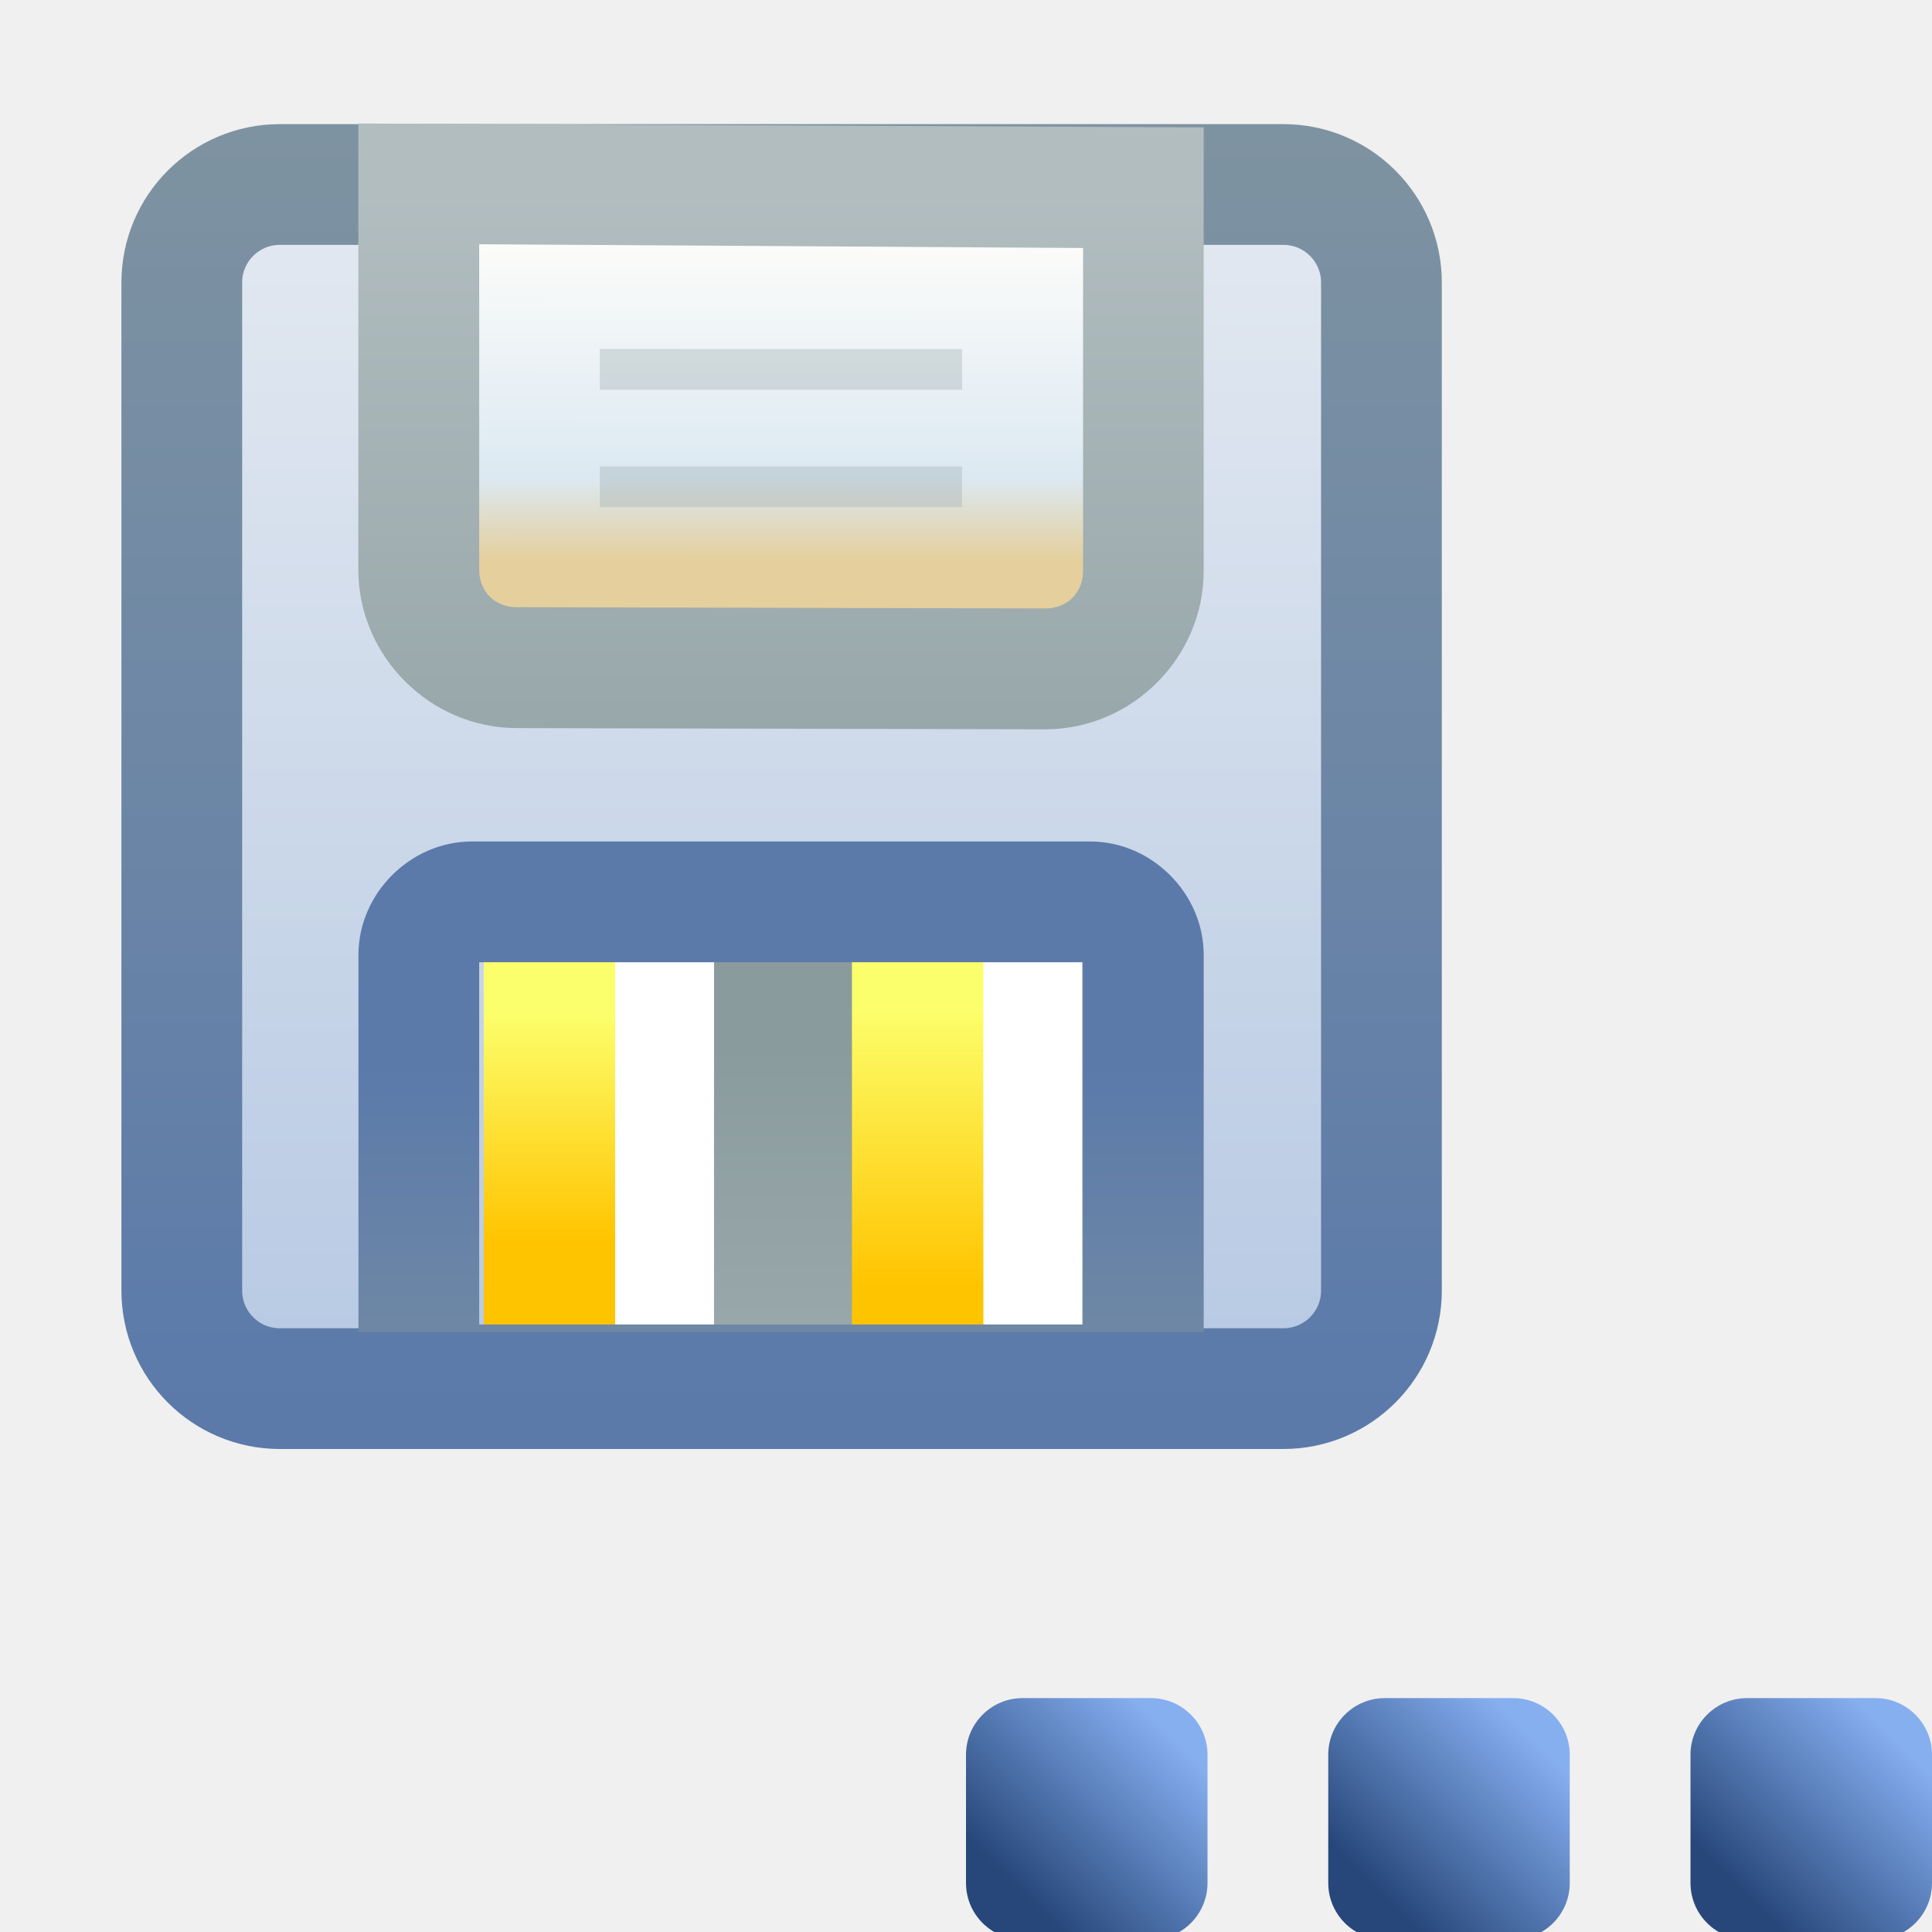
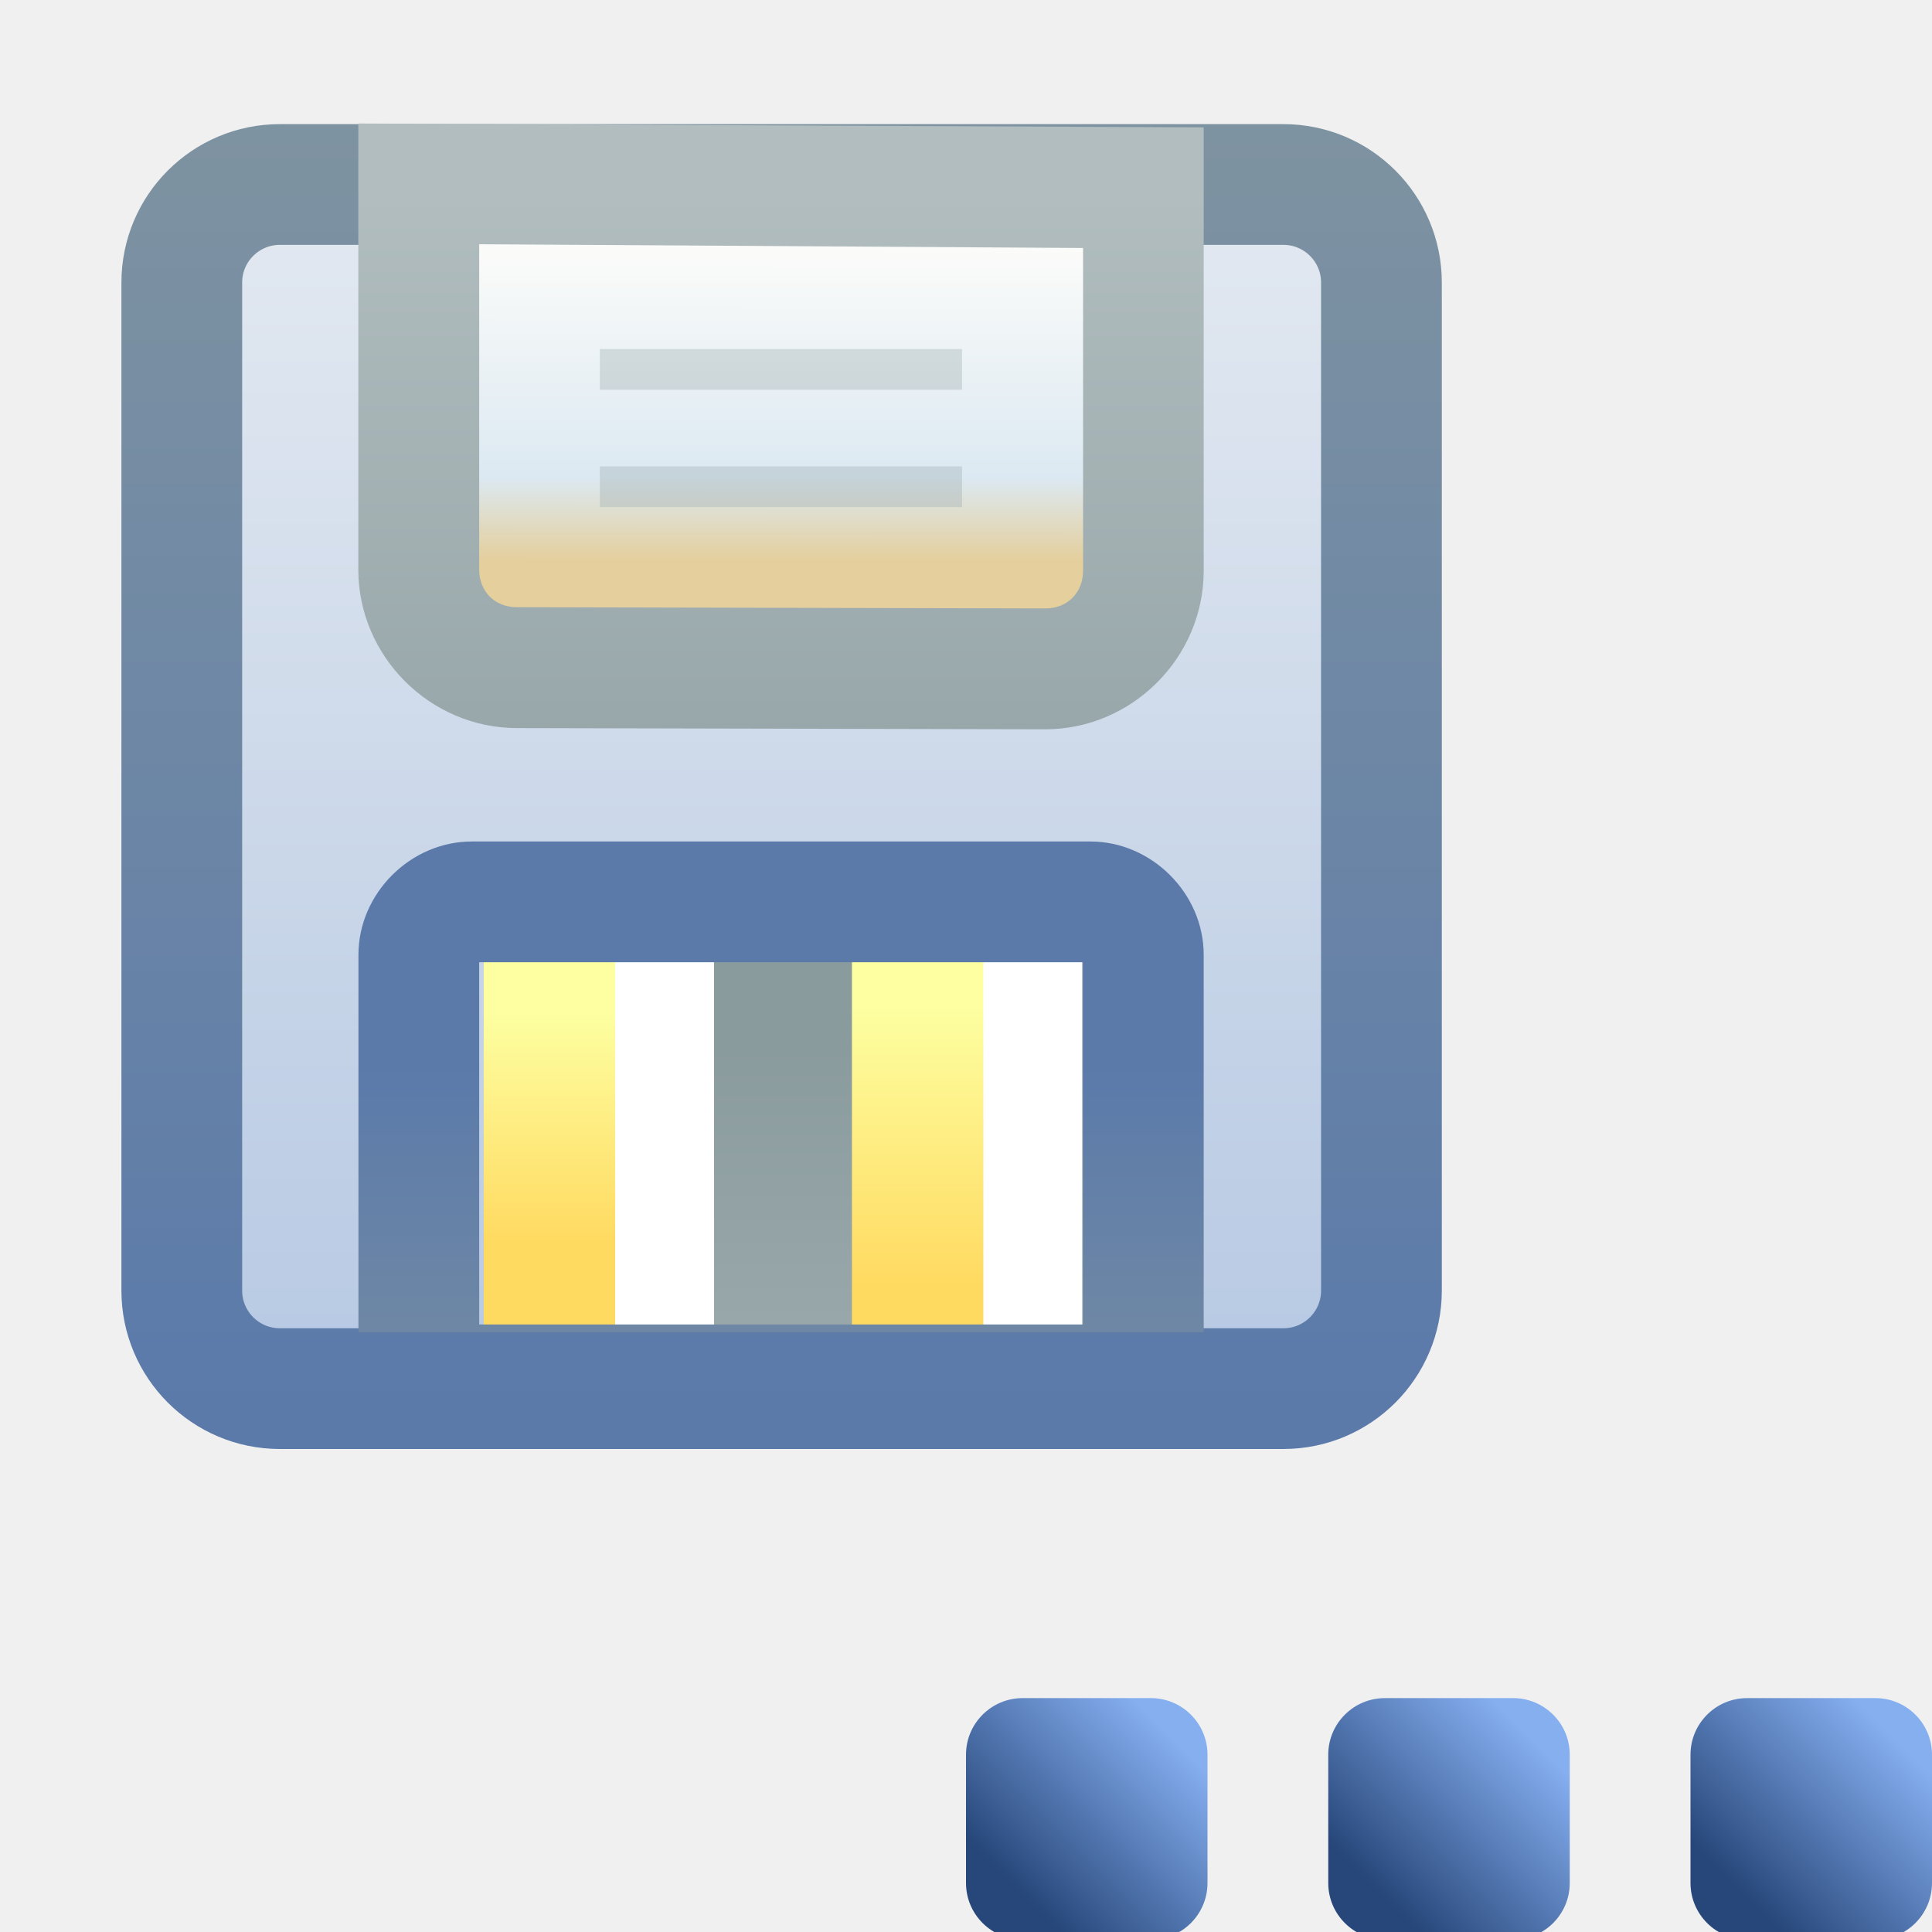
<svg xmlns="http://www.w3.org/2000/svg" xmlns:xlink="http://www.w3.org/1999/xlink" width="16" height="16" id="svg2" version="1.1">
  <defs id="defs4">
    <linearGradient id="linearGradient3985">
      <stop style="stop-color:#fcff6c;stop-opacity:1" offset="0" id="stop3987" />
      <stop style="stop-color:#ffc400;stop-opacity:1" offset="1" id="stop3989" />
    </linearGradient>
    <linearGradient id="linearGradient3049">
      <stop id="stop3051" offset="0" style="stop-color:#e4cf9d;stop-opacity:1;" />
      <stop style="stop-color:#dce9f2;stop-opacity:1" offset="0.415" id="stop3053" />
      <stop id="stop3055" offset="1" style="stop-color:#fefdfa;stop-opacity:1" />
    </linearGradient>
    <linearGradient id="linearGradient4987">
      <stop style="stop-color:#e4cf9d;stop-opacity:1;" offset="0" id="stop4989" />
      <stop id="stop4997" offset="0.383" style="stop-color:#b5cef2;stop-opacity:1" />
      <stop id="stop4995" offset="0.625" style="stop-color:#97b2d9;stop-opacity:1" />
      <stop style="stop-color:#f8f8fc;stop-opacity:1" offset="1" id="stop4991" />
    </linearGradient>
    <linearGradient id="linearGradient4893">
      <stop style="stop-color:#b7c9e3;stop-opacity:1;" offset="0" id="stop4895" />
      <stop style="stop-color:#f3f5f6;stop-opacity:1" offset="1" id="stop4897" />
    </linearGradient>
    <linearGradient id="linearGradient4883">
      <stop style="stop-color:#e4cf9d;stop-opacity:1;" offset="0" id="stop4885" />
      <stop id="stop4891" offset="0.167" style="stop-color:#dce9f2;stop-opacity:1" />
      <stop style="stop-color:#fefdfa;stop-opacity:1" offset="1" id="stop4887" />
    </linearGradient>
    <linearGradient id="linearGradient4780">
      <stop id="stop4782" offset="0" style="stop-color:#b1bdbf;stop-opacity:1" />
      <stop id="stop4784" offset="1" style="stop-color:#8a9b9e;stop-opacity:1" />
    </linearGradient>
    <linearGradient id="linearGradient4738">
      <stop style="stop-color:#8a9b9e;stop-opacity:1" offset="0" id="stop4740" />
      <stop style="stop-color:#5b7aaa;stop-opacity:1" offset="1" id="stop4742" />
    </linearGradient>
    <linearGradient xlink:href="#linearGradient4738" id="linearGradient4744" x1="29.587" y1="1037.924" x2="29.587" y2="1052.018" gradientUnits="userSpaceOnUse" gradientTransform="translate(-20,1.7382813e-5)" />
    <linearGradient xlink:href="#linearGradient4780" id="linearGradient4858" gradientUnits="userSpaceOnUse" x1="29.587" y1="1037.924" x2="29.587" y2="1044.859" gradientTransform="translate(-6.609166,0)" />
    <linearGradient xlink:href="#linearGradient4893" id="linearGradient4899" x1="32.664" y1="1051.801" x2="32.664" y2="1038.272" gradientUnits="userSpaceOnUse" gradientTransform="translate(-20,1.7382813e-5)" />
    <linearGradient xlink:href="#linearGradient4987" id="linearGradient3050" gradientUnits="userSpaceOnUse" x1="48" y1="1050.362" x2="48" y2="1046.362" gradientTransform="translate(-0.73097,8.623475)" />
    <linearGradient xlink:href="#linearGradient3049" id="linearGradient3047" gradientUnits="userSpaceOnUse" gradientTransform="matrix(1,0,0,0.9402888,-6.609166,61.97204)" x1="29" y1="1042.435" x2="29" y2="1038.362" />
    <linearGradient xlink:href="#linearGradient4987-9" id="linearGradient4993" x1="48" y1="1050.362" x2="48" y2="1046.362" gradientUnits="userSpaceOnUse" />
    <linearGradient id="linearGradient4987-9">
      <stop style="stop-color:#e4cf9d;stop-opacity:1;" offset="0" id="stop4989-9" />
      <stop id="stop4997-2" offset="0.383" style="stop-color:#b5cef2;stop-opacity:1" />
      <stop id="stop4995-8" offset="0.625" style="stop-color:#97b2d9;stop-opacity:1" />
      <stop style="stop-color:#f8f8fc;stop-opacity:1" offset="1" id="stop4991-7" />
    </linearGradient>
    <linearGradient xlink:href="#linearGradient4738" id="linearGradient3859" x1="8.588" y1="14.366" x2="8.588" y2="8.885" gradientUnits="userSpaceOnUse" gradientTransform="translate(-1.016466,1038.395)" />
    <linearGradient xlink:href="#linearGradient4738-4" id="linearGradient3859-8" x1="8.588" y1="14.366" x2="8.588" y2="8.885" gradientUnits="userSpaceOnUse" />
    <linearGradient id="linearGradient4738-4">
      <stop style="stop-color:#8a9b9e;stop-opacity:1" offset="0" id="stop4740-9" />
      <stop style="stop-color:#5b7aaa;stop-opacity:1" offset="1" id="stop4742-4" />
    </linearGradient>
    <linearGradient xlink:href="#linearGradient4780" id="linearGradient3913" x1="8.662" y1="1052.384" x2="8.662" y2="1046.109" gradientUnits="userSpaceOnUse" gradientTransform="translate(6.2499936e-8,2.922716)" />
    <linearGradient xlink:href="#linearGradient4780-4" id="linearGradient4858-2" gradientUnits="userSpaceOnUse" x1="29.587" y1="1037.924" x2="29.587" y2="1044.859" gradientTransform="translate(-5.740001,-5.760563)" />
    <linearGradient id="linearGradient4780-4">
      <stop id="stop4782-2" offset="0" style="stop-color:#b1bdbf;stop-opacity:1" />
      <stop id="stop4784-0" offset="1" style="stop-color:#8a9b9e;stop-opacity:1" />
    </linearGradient>
    <linearGradient xlink:href="#linearGradient3049-1" id="linearGradient3047-5" gradientUnits="userSpaceOnUse" gradientTransform="matrix(1,0,0,0.9402888,-20,61.97204)" x1="29" y1="1042.435" x2="29" y2="1038.362" />
    <linearGradient id="linearGradient3049-1">
      <stop id="stop3051-4" offset="0" style="stop-color:#e4cf9d;stop-opacity:1;" />
      <stop style="stop-color:#dce9f2;stop-opacity:1" offset="0.415" id="stop3053-7" />
      <stop id="stop3055-7" offset="1" style="stop-color:#fefdfa;stop-opacity:1" />
    </linearGradient>
    <linearGradient y2="1038.362" x2="29" y1="1042.435" x1="29" gradientTransform="matrix(1,0,0,0.9402888,-5.740001,56.21148)" gradientUnits="userSpaceOnUse" id="linearGradient3060" xlink:href="#linearGradient3049-1" />
    <linearGradient xlink:href="#linearGradient3985" id="linearGradient4054" x1="-56.658" y1="1056.985" x2="-56.658" y2="1060.48" gradientUnits="userSpaceOnUse" />
    <linearGradient xlink:href="#linearGradient4738" id="linearGradient4057" gradientUnits="userSpaceOnUse" gradientTransform="translate(-1.016466,2.033)" x1="8.588" y1="14.366" x2="8.588" y2="8.885" />
    <linearGradient xlink:href="#linearGradient4738" id="linearGradient4064" gradientUnits="userSpaceOnUse" gradientTransform="translate(-1.016466,1040.301)" x1="8.588" y1="14.366" x2="8.588" y2="8.885" />
    <linearGradient xlink:href="#linearGradient3985" id="linearGradient3068" gradientUnits="userSpaceOnUse" x1="-56.69" y1="1056.214" x2="-56.69" y2="1060.761" />
    <linearGradient xlink:href="#linearGradient3985" id="linearGradient3070" gradientUnits="userSpaceOnUse" x1="-56.69" y1="1056.337" x2="-56.69" y2="1060.102" />
    <linearGradient id="linearGradient4780-21-3">
      <stop id="stop4782-4-1" offset="0" style="stop-color:#b1bdbf;stop-opacity:1" />
      <stop id="stop4784-9-6" offset="1" style="stop-color:#8a9b9e;stop-opacity:1" />
    </linearGradient>
    <linearGradient xlink:href="#linearGradient6339" id="linearGradient8435" gradientUnits="userSpaceOnUse" gradientTransform="matrix(0.8301172,0,0,0.6455203,-33.83067,371.9322)" x1="28.996" y1="1042.646" x2="29" y2="1038.362" />
    <linearGradient id="linearGradient6339">
      <stop id="stop6341" offset="0" style="stop-color:#e4cf9d;stop-opacity:1;" />
      <stop style="stop-color:#dce9f2;stop-opacity:1" offset="0.248" id="stop6343" />
      <stop id="stop6345" offset="1" style="stop-color:#fefdfa;stop-opacity:1" />
    </linearGradient>
    <linearGradient xlink:href="#linearGradient6339" id="linearGradient3111" gradientUnits="userSpaceOnUse" gradientTransform="matrix(0.8301172,0,0,0.6455203,-24.05026,366.3612)" x1="28.996" y1="1042.646" x2="29" y2="1038.362" />
    <linearGradient xlink:href="#linearGradient4780-21-3" id="linearGradient3113" gradientUnits="userSpaceOnUse" gradientTransform="translate(-29.2179,-1.539949)" x1="29.587" y1="1037.924" x2="29.587" y2="1044.859" />
    <linearGradient xlink:href="#linearGradient4893-2" id="linearGradient4899-1" x1="32.664" y1="1051.801" x2="32.664" y2="1038.272" gradientUnits="userSpaceOnUse" gradientTransform="translate(-20,1.7382813e-5)" />
    <linearGradient id="linearGradient4893-2">
      <stop style="stop-color:#b7c9e3;stop-opacity:1;" offset="0" id="stop4895-1" />
      <stop style="stop-color:#f3f5f6;stop-opacity:1" offset="1" id="stop4897-4" />
    </linearGradient>
    <linearGradient xlink:href="#linearGradient4738-8" id="linearGradient4744-5" x1="29.587" y1="1037.924" x2="29.587" y2="1052.018" gradientUnits="userSpaceOnUse" gradientTransform="translate(-20,1.7382813e-5)" />
    <linearGradient id="linearGradient4738-8">
      <stop style="stop-color:#8a9b9e;stop-opacity:1" offset="0" id="stop4740-7" />
      <stop style="stop-color:#5b7aaa;stop-opacity:1" offset="1" id="stop4742-5" />
    </linearGradient>
    <linearGradient xlink:href="#linearGradient4780-9" id="linearGradient3913-5" x1="8.662" y1="1052.384" x2="8.662" y2="1046.109" gradientUnits="userSpaceOnUse" gradientTransform="translate(6.2499936e-8,2.922716)" />
    <linearGradient id="linearGradient4780-9">
      <stop id="stop4782-3" offset="0" style="stop-color:#b1bdbf;stop-opacity:1" />
      <stop id="stop4784-6" offset="1" style="stop-color:#8a9b9e;stop-opacity:1" />
    </linearGradient>
    <linearGradient xlink:href="#linearGradient3985-4" id="linearGradient3068-9" gradientUnits="userSpaceOnUse" x1="-56.69" y1="1056.214" x2="-56.69" y2="1060.761" />
    <linearGradient id="linearGradient3985-4">
      <stop style="stop-color:#fcff6c;stop-opacity:1" offset="0" id="stop3987-4" />
      <stop style="stop-color:#ffc400;stop-opacity:1" offset="1" id="stop3989-9" />
    </linearGradient>
    <linearGradient xlink:href="#linearGradient3985-4" id="linearGradient3070-7" gradientUnits="userSpaceOnUse" x1="-56.69" y1="1056.337" x2="-56.69" y2="1060.102" />
    <linearGradient xlink:href="#linearGradient4738-8" id="linearGradient4064-9" gradientUnits="userSpaceOnUse" gradientTransform="translate(-1.016466,1040.301)" x1="8.588" y1="14.366" x2="8.588" y2="8.885" />
    <linearGradient xlink:href="#linearGradient6339-9" id="linearGradient3111-2" gradientUnits="userSpaceOnUse" gradientTransform="matrix(0.8301172,0,0,0.6455203,-24.05026,366.3612)" x1="28.996" y1="1042.646" x2="29" y2="1038.362" />
    <linearGradient id="linearGradient6339-9">
      <stop id="stop6341-3" offset="0" style="stop-color:#e4cf9d;stop-opacity:1;" />
      <stop style="stop-color:#dce9f2;stop-opacity:1" offset="0.248" id="stop6343-5" />
      <stop id="stop6345-5" offset="1" style="stop-color:#fefdfa;stop-opacity:1" />
    </linearGradient>
    <linearGradient xlink:href="#linearGradient4780-21-3-7" id="linearGradient3113-1" gradientUnits="userSpaceOnUse" gradientTransform="translate(-29.2179,-1.539949)" x1="29.587" y1="1037.924" x2="29.587" y2="1044.859" />
    <linearGradient id="linearGradient4780-21-3-7">
      <stop id="stop4782-4-1-2" offset="0" style="stop-color:#b1bdbf;stop-opacity:1" />
      <stop id="stop4784-9-6-0" offset="1" style="stop-color:#8a9b9e;stop-opacity:1" />
    </linearGradient>
    <linearGradient xlink:href="#linearGradient4893-2-9" id="linearGradient4899-1-9" x1="32.664" y1="1051.801" x2="32.664" y2="1038.272" gradientUnits="userSpaceOnUse" gradientTransform="translate(-20,1.7382813e-5)" />
    <linearGradient id="linearGradient4893-2-9">
      <stop style="stop-color:#b7c9e3;stop-opacity:1;" offset="0" id="stop4895-1-2" />
      <stop style="stop-color:#f3f5f6;stop-opacity:1" offset="1" id="stop4897-4-6" />
    </linearGradient>
    <linearGradient xlink:href="#linearGradient4738-8-5" id="linearGradient4744-5-8" x1="29.587" y1="1037.924" x2="29.587" y2="1052.018" gradientUnits="userSpaceOnUse" gradientTransform="translate(-20,1.7382813e-5)" />
    <linearGradient id="linearGradient4738-8-5">
      <stop style="stop-color:#8a9b9e;stop-opacity:1" offset="0" id="stop4740-7-5" />
      <stop style="stop-color:#5b7aaa;stop-opacity:1" offset="1" id="stop4742-5-3" />
    </linearGradient>
    <linearGradient xlink:href="#linearGradient4780-9-1" id="linearGradient3913-5-2" x1="8.662" y1="1052.384" x2="8.662" y2="1046.109" gradientUnits="userSpaceOnUse" gradientTransform="translate(6.2499936e-8,2.922716)" />
    <linearGradient id="linearGradient4780-9-1">
      <stop id="stop4782-3-5" offset="0" style="stop-color:#b1bdbf;stop-opacity:1" />
      <stop id="stop4784-6-9" offset="1" style="stop-color:#8a9b9e;stop-opacity:1" />
    </linearGradient>
    <linearGradient xlink:href="#linearGradient3985-4-7" id="linearGradient3068-9-5" gradientUnits="userSpaceOnUse" x1="-56.69" y1="1056.214" x2="-56.69" y2="1060.761" />
    <linearGradient id="linearGradient3985-4-7">
-       <stop style="stop-color:#fcff6c;stop-opacity:1" offset="0" id="stop3987-4-1" />
-       <stop style="stop-color:#ffc400;stop-opacity:1" offset="1" id="stop3989-9-9" />
+       <stop style="stop-color:#fdffa1;stop-opacity:1;" offset="0" id="stop3987-4-1" />
+       <stop style="stop-color:#ffda61;stop-opacity:1;" offset="1" id="stop3989-9-9" />
    </linearGradient>
    <linearGradient xlink:href="#linearGradient3985-4-7" id="linearGradient3070-7-9" gradientUnits="userSpaceOnUse" x1="-56.69" y1="1056.337" x2="-56.69" y2="1060.102" />
    <linearGradient xlink:href="#linearGradient4738-8-5" id="linearGradient4064-9-0" gradientUnits="userSpaceOnUse" gradientTransform="translate(-1.016466,1040.301)" x1="8.588" y1="14.366" x2="8.588" y2="8.885" />
    <linearGradient xlink:href="#linearGradient6339-9-5" id="linearGradient3111-2-6" gradientUnits="userSpaceOnUse" gradientTransform="matrix(0.8301172,0,0,0.6455203,-24.05026,366.3612)" x1="28.996" y1="1042.646" x2="29" y2="1038.362" />
    <linearGradient id="linearGradient6339-9-5">
      <stop id="stop6341-3-1" offset="0" style="stop-color:#e4cf9d;stop-opacity:1;" />
      <stop style="stop-color:#dce9f2;stop-opacity:1" offset="0.248" id="stop6343-5-0" />
      <stop id="stop6345-5-7" offset="1" style="stop-color:#fefdfa;stop-opacity:1" />
    </linearGradient>
    <linearGradient xlink:href="#linearGradient4780-21-3-7-3" id="linearGradient3113-1-0" gradientUnits="userSpaceOnUse" gradientTransform="translate(-29.2179,-1.539949)" x1="29.587" y1="1037.924" x2="29.587" y2="1044.859" />
    <linearGradient id="linearGradient4780-21-3-7-3">
      <stop id="stop4782-4-1-2-4" offset="0" style="stop-color:#b1bdbf;stop-opacity:1" />
      <stop id="stop4784-9-6-0-6" offset="1" style="stop-color:#8a9b9e;stop-opacity:1" />
    </linearGradient>
    <linearGradient y2="14.895" x2="7.855" y1="13.625" x1="9.125" gradientTransform="translate(6.531249,1037.097)" gradientUnits="userSpaceOnUse" id="linearGradient6175-7" xlink:href="#linearGradient6084-4-1-6" />
    <linearGradient id="linearGradient6084-4-1-6">
      <stop style="stop-color:#83adf0;stop-opacity:1;" offset="0" id="stop6086-6-0-3" />
      <stop style="stop-color:#224377;stop-opacity:1;" offset="1" id="stop6088-8-6-2" />
    </linearGradient>
    <linearGradient gradientTransform="translate(3.531249,1037.097)" y2="14.895" x2="7.855" y1="13.625" x1="9.125" gradientUnits="userSpaceOnUse" id="linearGradient6141-0" xlink:href="#linearGradient6084-4-9" />
    <linearGradient id="linearGradient6084-4-9">
      <stop style="stop-color:#83adf0;stop-opacity:1;" offset="0" id="stop6086-6-7" />
      <stop style="stop-color:#224377;stop-opacity:1;" offset="1" id="stop6088-8-69" />
    </linearGradient>
    <linearGradient gradientTransform="translate(0.5625,1037.034)" xlink:href="#linearGradient6084-9" id="linearGradient6090-6" x1="9.125" y1="13.625" x2="7.855" y2="14.895" gradientUnits="userSpaceOnUse" />
    <linearGradient id="linearGradient6084-9">
      <stop style="stop-color:#83adf0;stop-opacity:1;" offset="0" id="stop6086-7" />
      <stop style="stop-color:#224377;stop-opacity:1;" offset="1" id="stop6088-9" />
    </linearGradient>
    <linearGradient y2="14.895" x2="7.855" y1="13.625" x1="9.125" gradientTransform="translate(0.5624992,1037.097)" gradientUnits="userSpaceOnUse" id="linearGradient3058" xlink:href="#linearGradient6084-9" />
  </defs>
  <g id="layer1" style="display:inline" transform="translate(0,-1036.362)">
    <g id="g4990" transform="translate(-36.64918,0.40625)" />
    <g style="display:inline" id="g3115-0-5" transform="translate(-4.0625,-4)">
      <rect ry="0.812" rx="0.812" y="1041.89" x="5.568" height="9.972" width="9.935" id="rect3968-4-8" style="fill:url(#linearGradient4899-1-9);fill-opacity:1;stroke:url(#linearGradient4744-5-8);stroke-opacity:1" />
      <rect ry="0.442" rx="0.442" y="1048.126" x="8.315" height="3.233" width="5.296" id="rect3851-2-2-1" style="fill:url(#linearGradient3913-5-2);fill-opacity:1;stroke:none;display:inline" />
      <g transform="matrix(0.8748343,0,0,0.6165328,1.81879,403.6227)" id="g3183-7-7">
        <g transform="matrix(1,0,0,0.9466713,-54.66696,46.52256)" style="display:inline" id="g3068-7-7">
          <g id="g3825-4-0" transform="matrix(1,0,0,0.8736768,9.244646,133.2896)">
            <rect style="fill:#ffffff;fill-opacity:1;stroke:none;display:inline" id="rect3100-4-2-0-1" width="1.12" height="6.329" x="-58.232" y="1055.148" ry="0" transform="scale(-1,1)" />
            <rect style="fill:url(#linearGradient3068-9-5);fill-opacity:1;stroke:none;display:inline" id="rect3100-4-2-5-1-3" width="1.244" height="6.329" x="-57.296" y="1055.148" ry="0" transform="scale(-1,1)" />
          </g>
          <g style="display:inline" id="g3825-1-1-0" transform="matrix(1,0,0,0.866246,5.75896,141.1302)">
            <rect style="fill:#ffffff;fill-opacity:1;stroke:none;display:inline" id="rect3100-4-2-6-9-6" width="1.12" height="6.329" x="-58.232" y="1055.148" ry="0" transform="scale(-1,1)" />
            <rect style="fill:url(#linearGradient3070-7-9);fill-opacity:1;stroke:none;display:inline" id="rect3100-4-2-5-4-1-1" width="1.244" height="6.329" x="-57.296" y="1055.148" ry="0" transform="scale(-1,1)" />
          </g>
        </g>
      </g>
      <path id="rect3851-7-6" d="m 7.969,1047.331 c -0.507,0 -0.938,0.43 -0.938,0.938 l 0,3.125 7,0 0,-3.125 c 0,-0.507 -0.43,-0.938 -0.938,-0.938 z m 0.062,1 5,0 0,3 -5,0 z" style="font-size:medium;font-style:normal;font-variant:normal;font-weight:normal;font-stretch:normal;text-indent:0;text-align:start;text-decoration:none;line-height:normal;letter-spacing:normal;word-spacing:normal;text-transform:none;direction:ltr;block-progression:tb;writing-mode:lr-tb;text-anchor:start;baseline-shift:baseline;color:#000000;fill:url(#linearGradient4064-9-0);fill-opacity:1;stroke:none;stroke-width:1;marker:none;visibility:visible;display:inline;overflow:visible;enable-background:accumulate;font-family:Sans;-inkscape-font-specification:Sans" />
      <g transform="translate(10.25,5.59375)" id="g3105-6-0">
        <rect style="fill:url(#linearGradient3111-2-6);fill-opacity:1;stroke:none;display:inline" id="rect3968-9-1-0-4" width="5.399" height="3.774" x="-2.47" y="1036.322" rx="0.674" ry="0.524" />
        <path style="font-size:medium;font-style:normal;font-variant:normal;font-weight:normal;font-stretch:normal;text-indent:0;text-align:start;text-decoration:none;line-height:normal;letter-spacing:normal;word-spacing:normal;text-transform:none;direction:ltr;block-progression:tb;writing-mode:lr-tb;text-anchor:start;baseline-shift:baseline;color:#000000;fill:url(#linearGradient3113-1-0);fill-opacity:1;stroke:none;stroke-width:1;marker:none;visibility:visible;display:inline;overflow:visible;enable-background:accumulate;font-family:Sans;-inkscape-font-specification:Sans" d="m -3.22,1035.791 0,3.695 c 0,0.718 0.594,1.311 1.312,1.312 l 4.377,0.01 c 0.718,0 1.312,-0.594 1.312,-1.312 l 0,-3.673 z m 6.002,1.031 0,2.673 c 0,0.182 -0.131,0.313 -0.312,0.312 l -4.377,-0.01 c -0.182,0 -0.312,-0.13 -0.312,-0.311 l 0,-2.695 z" id="rect3968-9-2-1" />
        <rect style="opacity:0.35;fill:#9baaac;fill-opacity:1;stroke:none;display:inline" id="rect4963-5-3-9" width="0.337" height="3" x="1037.659" y="-1.78" transform="matrix(0,1,-1,0,0,0)" />
        <rect style="opacity:0.35;fill:#9baaac;fill-opacity:1;stroke:none;display:inline" id="rect4963-5-0-1-9" width="0.337" height="3" x="1038.631" y="-1.78" transform="matrix(0,1,-1,0,0,0)" />
      </g>
    </g>
    <rect style="opacity:0.973;color:#000000;fill:url(#linearGradient3058);fill-opacity:1;fill-rule:nonzero;stroke:none;stroke-width:0.8;marker:none;visibility:visible;display:inline;overflow:visible;enable-background:accumulate" id="rect6074" width="2" height="2" x="8" y="1050.425" ry="0.469" />
    <rect style="opacity:0.973;color:#000000;fill:url(#linearGradient6141-0);fill-opacity:1;fill-rule:nonzero;stroke:none;stroke-width:0.8;marker:none;visibility:visible;display:inline;overflow:visible;enable-background:accumulate" id="rect6074-6" width="2" height="2" x="11" y="1050.425" ry="0.469" />
    <rect style="opacity:0.973;color:#000000;fill:url(#linearGradient6175-7);fill-opacity:1;fill-rule:nonzero;stroke:none;stroke-width:0.8;marker:none;visibility:visible;display:inline;overflow:visible;enable-background:accumulate" id="rect6074-6-4" width="2" height="2" x="14" y="1050.425" ry="0.469" />
  </g>
</svg>
